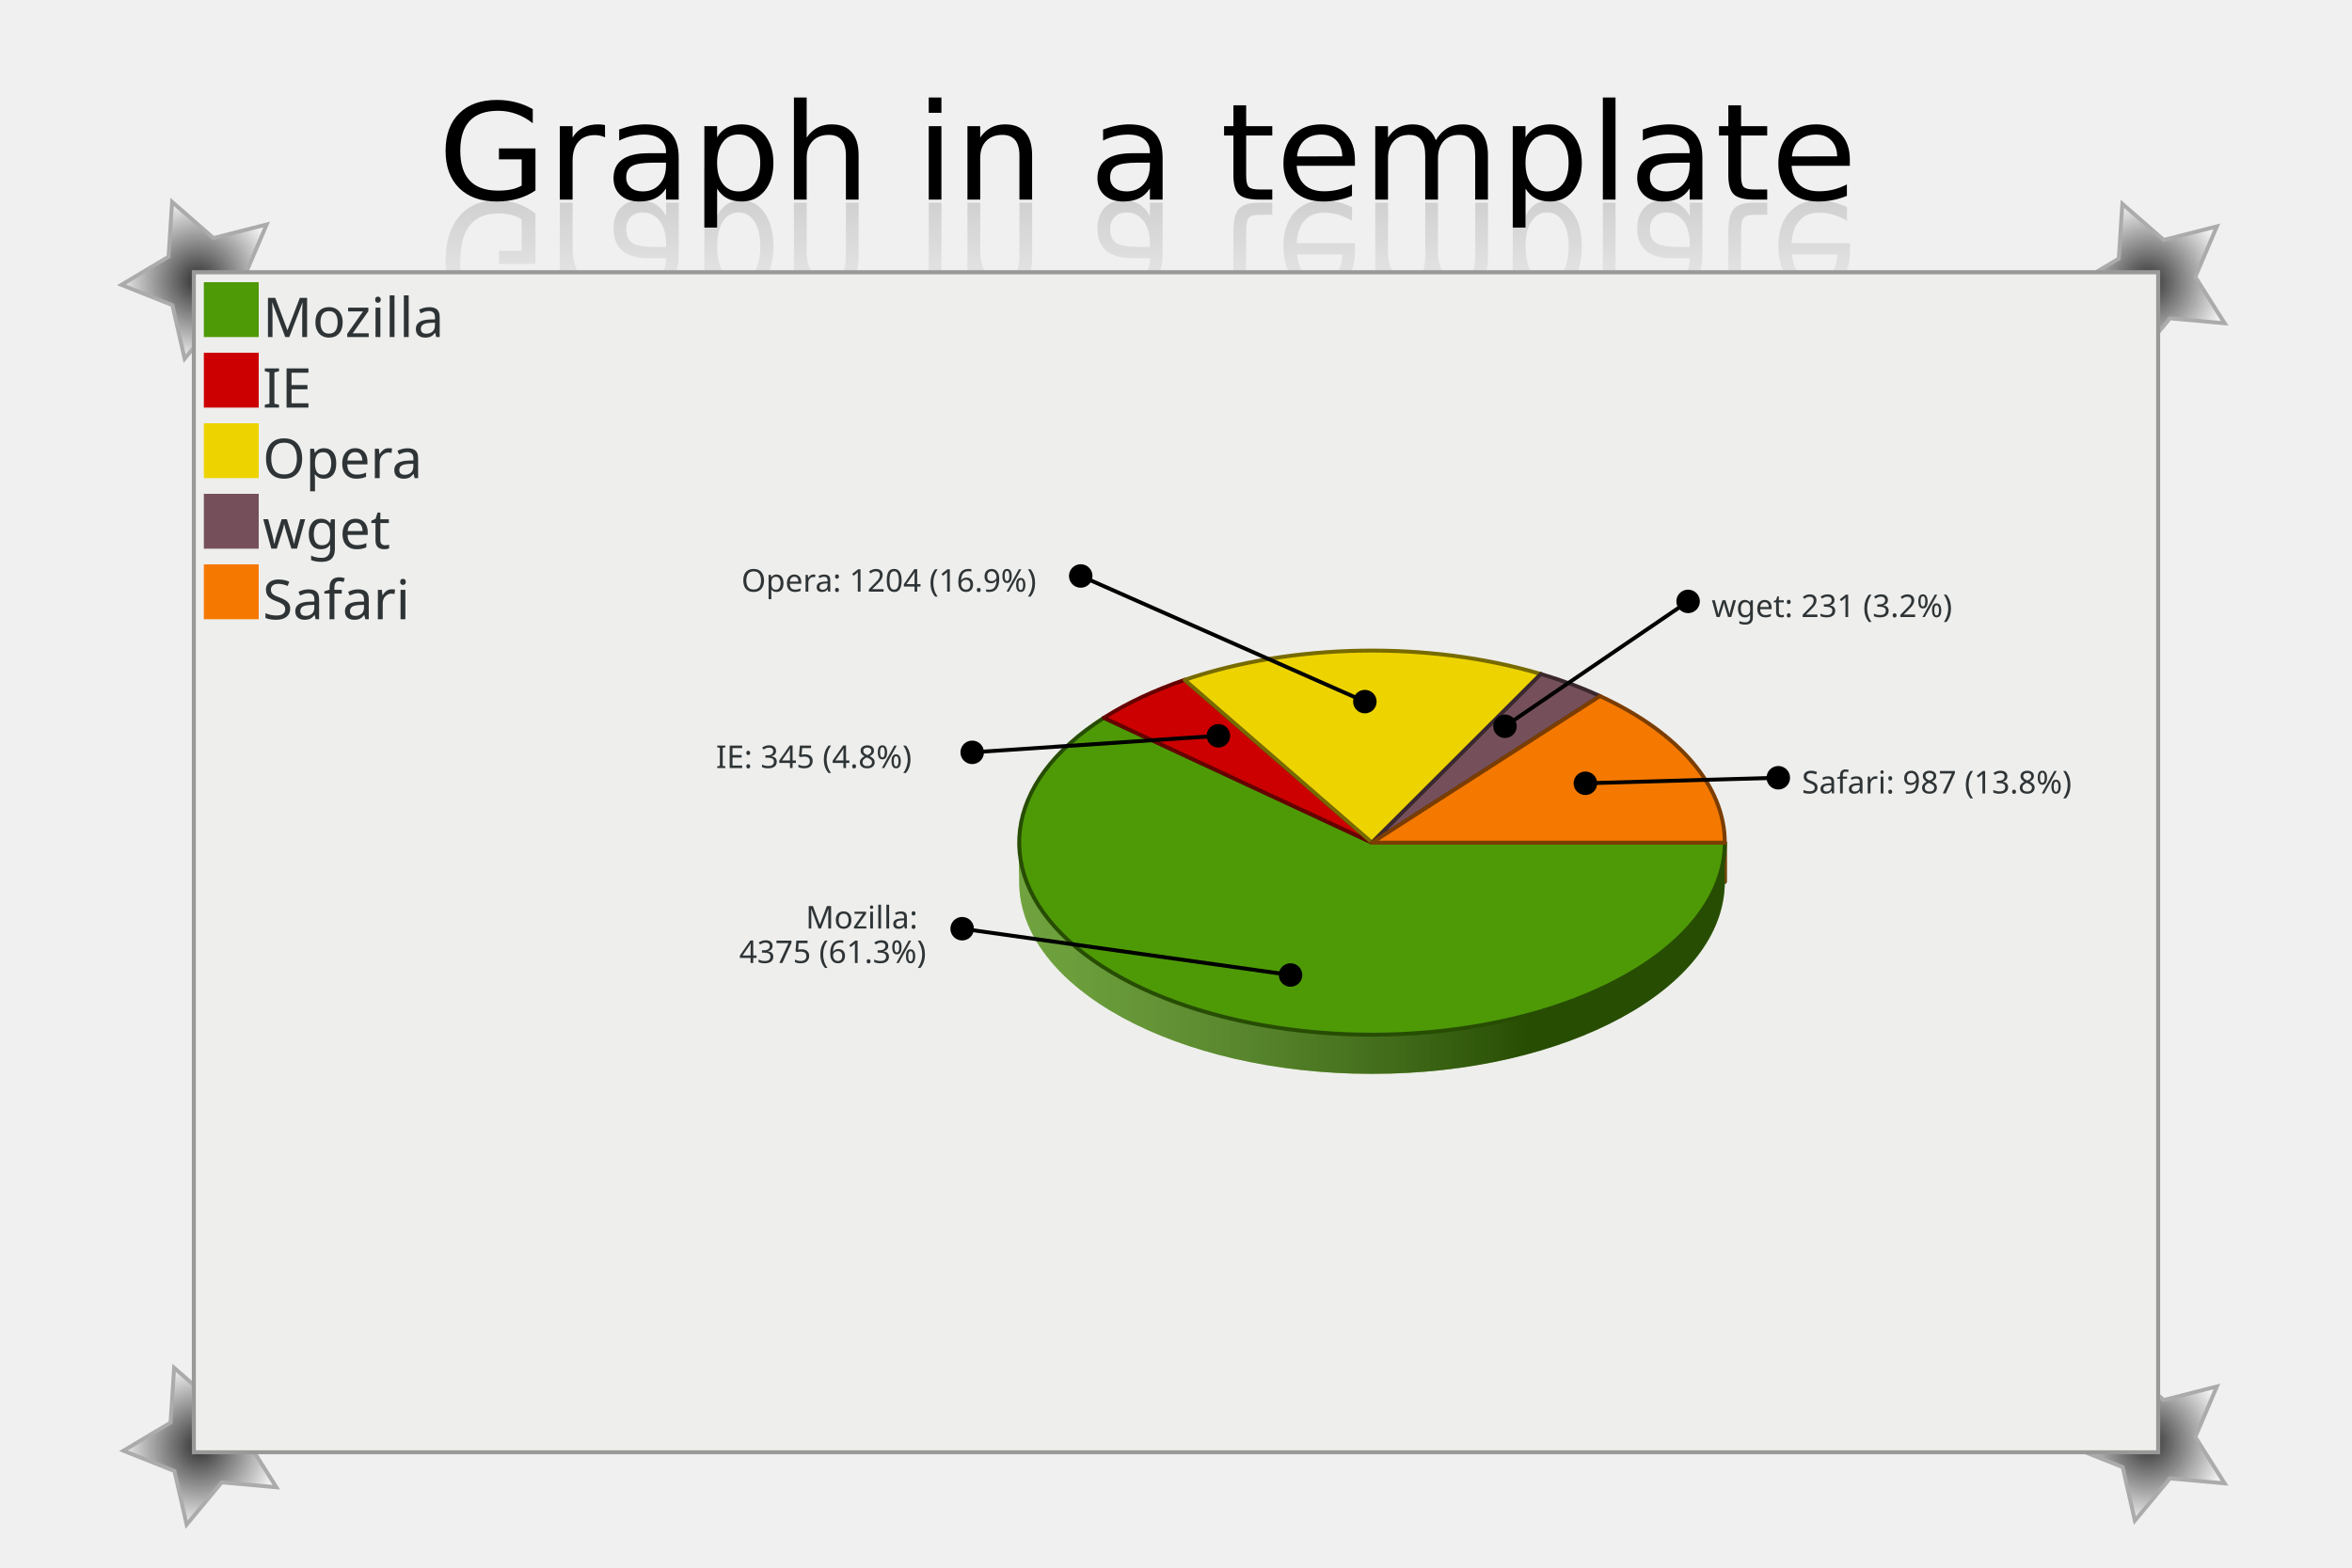
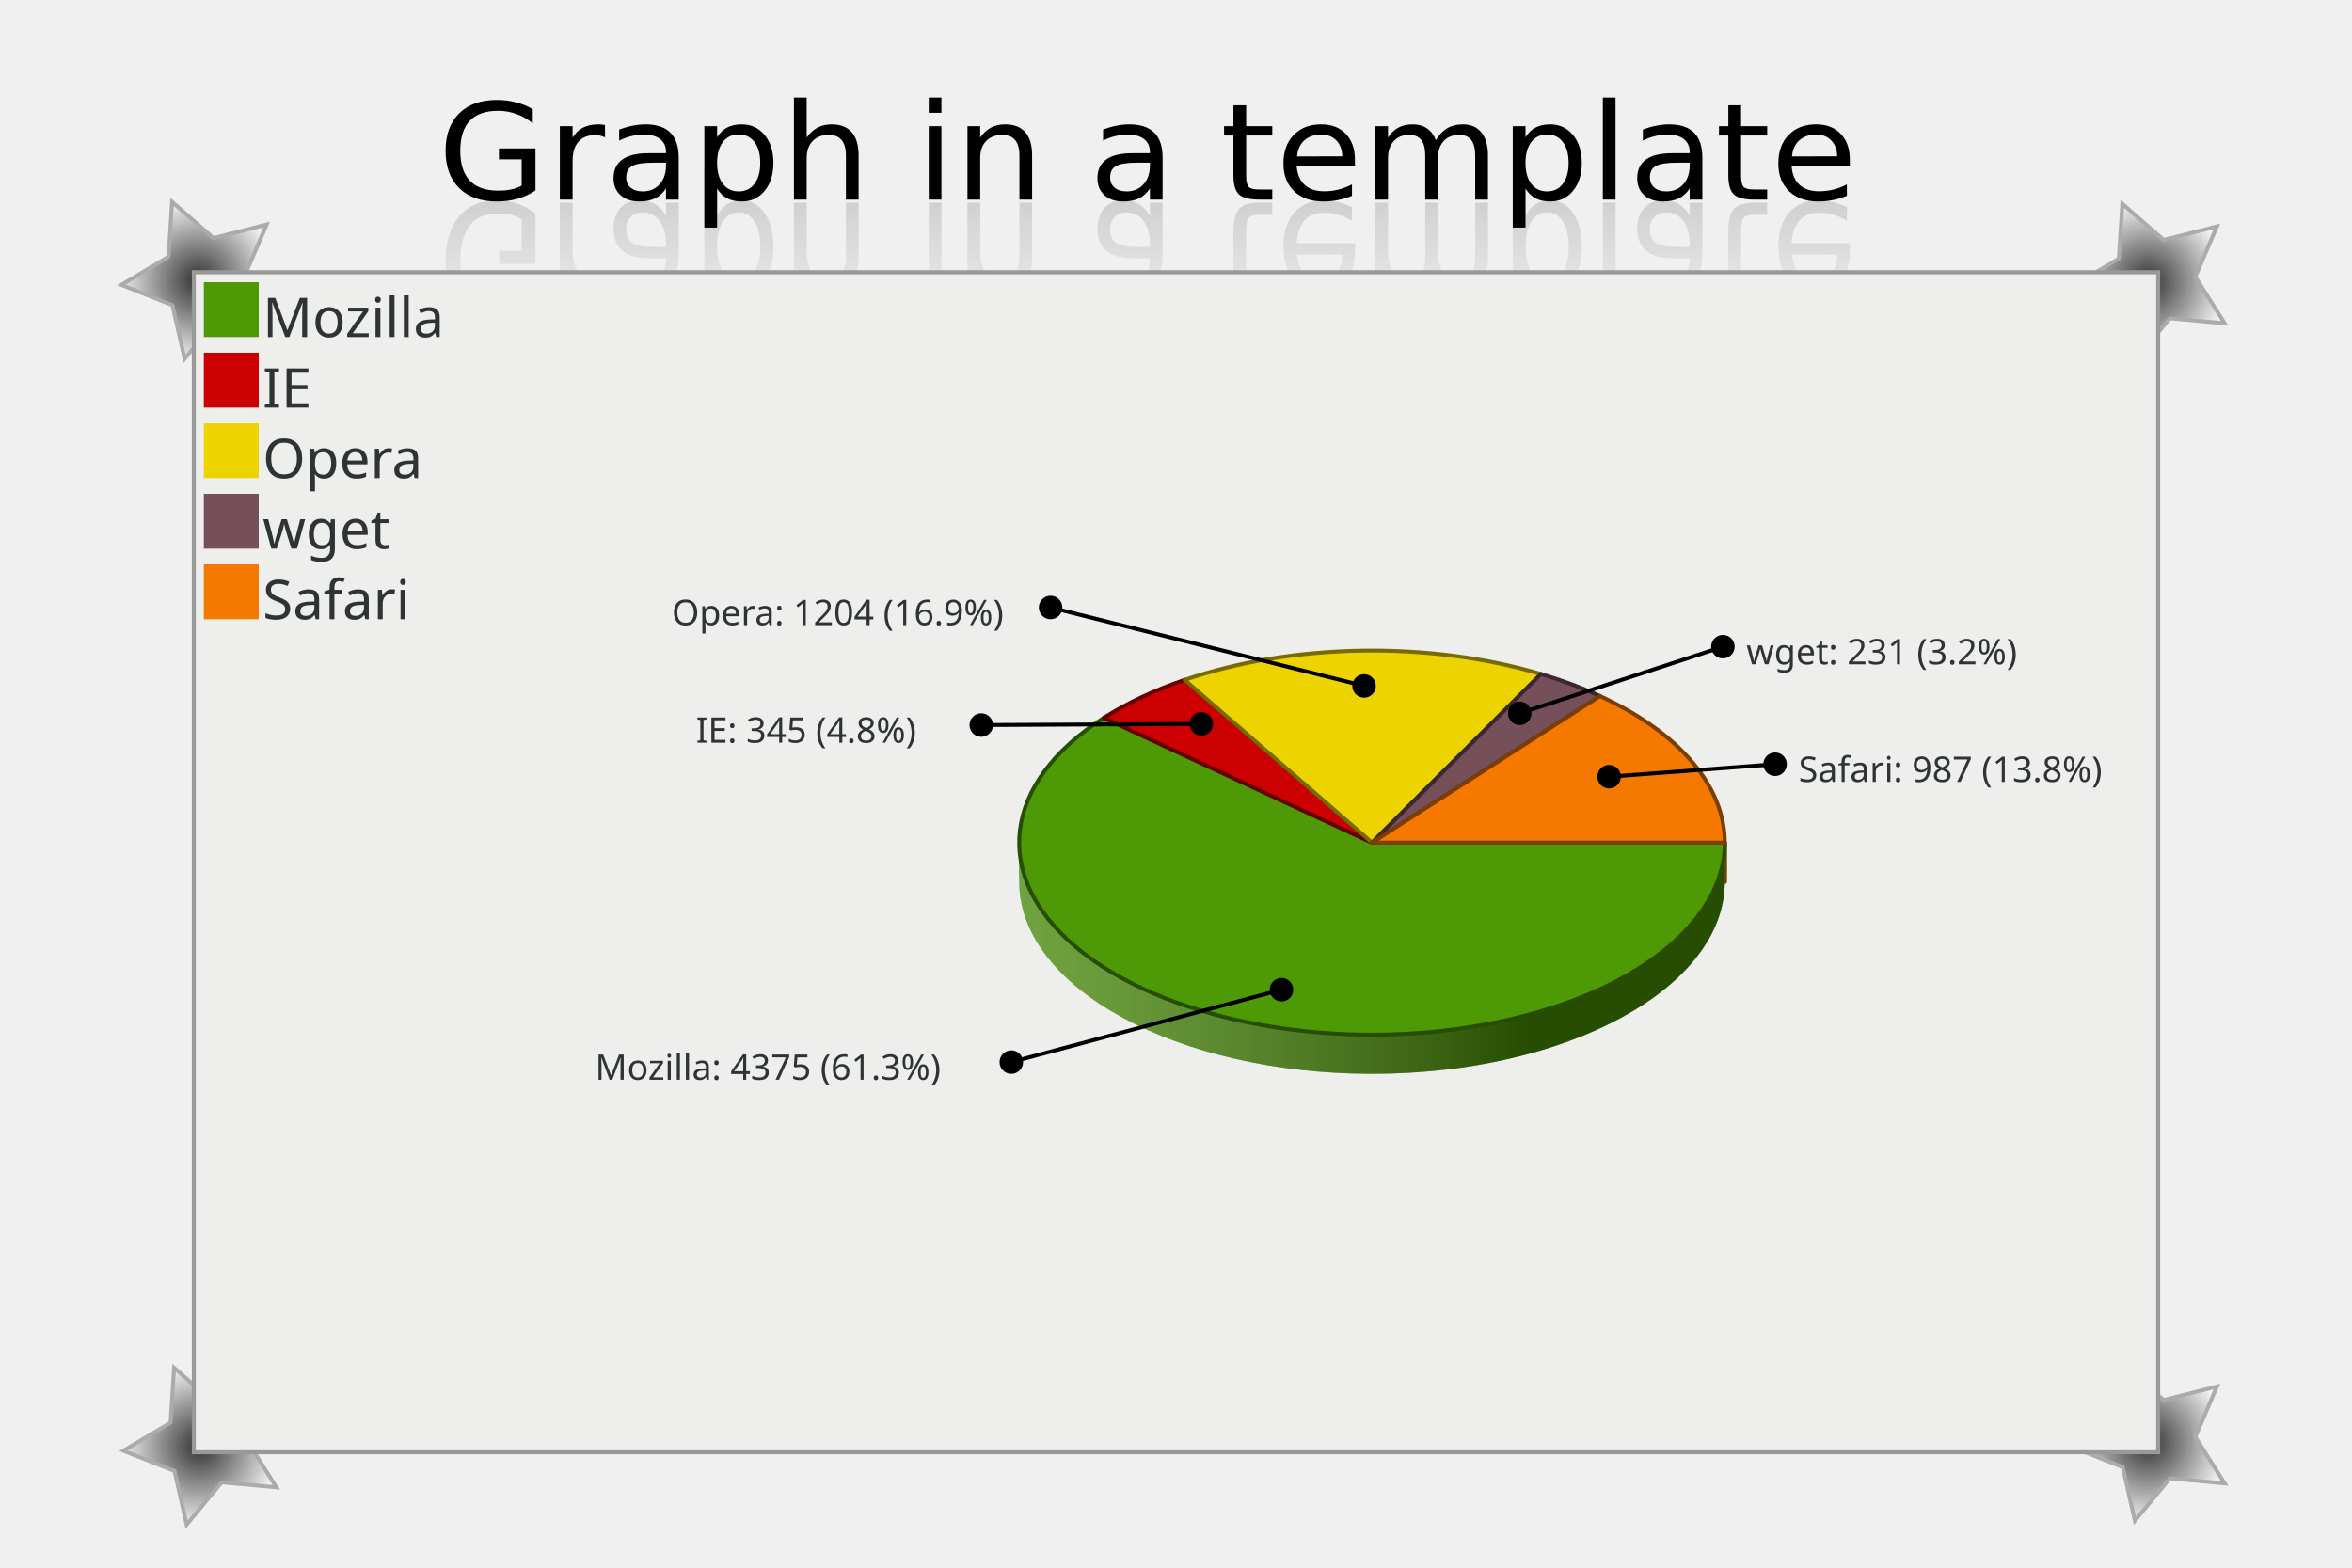
<svg xmlns="http://www.w3.org/2000/svg" xmlns:xlink="http://www.w3.org/1999/xlink" width="600" height="400" id="svg2" version="1.0">
  <defs id="defs4">
    <linearGradient id="linearGradient3675">
      <stop style="stop-color:black;stop-opacity:1;" offset="0" id="stop3677" />
      <stop style="stop-color:black;stop-opacity:0;" offset="1" id="stop3679" />
    </linearGradient>
    <linearGradient id="linearGradient2762">
      <stop style="stop-color:black;stop-opacity:1;" offset="0" id="stop2764" />
      <stop style="stop-color:black;stop-opacity:0;" offset="1" id="stop2766" />
    </linearGradient>
    <radialGradient xlink:href="#linearGradient2762" id="radialGradient2768" cx="34.486" cy="56.519" fx="34.486" fy="56.519" r="20.014" gradientTransform="matrix(1,0,0,1.024223,0,-1.369049)" gradientUnits="userSpaceOnUse" />
    <radialGradient xlink:href="#linearGradient2762" id="radialGradient2772" gradientUnits="userSpaceOnUse" gradientTransform="matrix(1,0,0,1.024223,0,-1.369049)" cx="34.486" cy="56.519" fx="34.486" fy="56.519" r="20.014" />
    <radialGradient xlink:href="#linearGradient2762" id="radialGradient2776" gradientUnits="userSpaceOnUse" gradientTransform="matrix(1,0,0,1.024223,0,-1.369049)" cx="34.486" cy="56.519" fx="34.486" fy="56.519" r="20.014" />
    <radialGradient xlink:href="#linearGradient2762" id="radialGradient2780" gradientUnits="userSpaceOnUse" gradientTransform="matrix(1,0,0,1.024223,0,-1.369049)" cx="34.486" cy="56.519" fx="34.486" fy="56.519" r="20.014" />
    <linearGradient xlink:href="#linearGradient3675" id="linearGradient3681" x1="288.773" y1="-51.406" x2="288.773" y2="-106.853" gradientUnits="userSpaceOnUse" gradientTransform="matrix(0.670753,0,0,0.670754,118.9625,-5.977359)" />
    <linearGradient id="Definition_LinearGradient_210_145_390_145_ffffffbf_0000007f">
      <stop offset="0" style="stop-color: #ffffff; stop-opacity: 0.25;" />
      <stop offset="1" style="stop-color: #000000; stop-opacity: 0.50;" />
    </linearGradient>
    <linearGradient id="LinearGradient_210_145_390_145_ffffffbf_0000007f" x1="210" y1="145" x2="390" y2="145" gradientUnits="userSpaceOnUse" xlink:href="#Definition_LinearGradient_210_145_390_145_ffffffbf_0000007f" />
  </defs>
  <g id="layer1">
    <path style="opacity:0.791;fill:url(#radialGradient2768);fill-opacity:1;stroke:#999;stroke-opacity:1" id="path1874" d="M 54,67 L 40.048,65.74 L 31.101,76.518 L 27.988,62.86 L 14.972,57.681 L 27,50.5 L 27.903,36.521 L 38.45,45.741 L 52.024,42.28 L 46.514,55.16 L 54,67 z " transform="translate(16,15)" />
    <path style="opacity:0.791;fill:url(#radialGradient2772);fill-opacity:1;stroke:#999;stroke-opacity:1" id="path2770" d="M 54,67 L 40.048,65.74 L 31.101,76.518 L 27.988,62.86 L 14.972,57.681 L 27,50.5 L 27.903,36.521 L 38.45,45.741 L 52.024,42.28 L 46.514,55.16 L 54,67 z " transform="translate(513.514,15.48056)" />
    <path style="opacity:0.791;fill:url(#radialGradient2776);fill-opacity:1;stroke:#999;stroke-opacity:1" id="path2774" d="M 54,67 L 40.048,65.74 L 31.101,76.518 L 27.988,62.86 L 14.972,57.681 L 27,50.5 L 27.903,36.521 L 38.45,45.741 L 52.024,42.28 L 46.514,55.16 L 54,67 z " transform="translate(513.514,311.4806)" />
    <path style="opacity:0.791;fill:url(#radialGradient2780);fill-opacity:1;stroke:#999;stroke-opacity:1" id="path2778" d="M 54,67 L 40.048,65.74 L 31.101,76.518 L 27.988,62.86 L 14.972,57.681 L 27,50.5 L 27.903,36.521 L 38.45,45.741 L 52.024,42.28 L 46.514,55.16 L 54,67 z " transform="translate(16.514,312.4806)" />
    <text xml:space="preserve" style="font-size:35.13px;font-style:normal;font-weight:normal;fill:black;fill-opacity:1;stroke:none;stroke-width:1px;stroke-linecap:butt;stroke-linejoin:miter;stroke-opacity:1;font-family:Bitstream Vera Sans" x="108.945" y="52.192" id="text2782" transform="scale(1.024845,0.975757)">
      <tspan id="tspan2784" x="108.945" y="52.192">Graph in a template</tspan>
    </text>
    <text transform="scale(0.936858,-1.067397)" id="text2786" y="-48.452" x="119.177" style="font-size:38.43px;font-style:normal;font-weight:normal;opacity:0.169;fill:url(#linearGradient3681);fill-opacity:1;stroke:none;stroke-width:1px;stroke-linecap:butt;stroke-linejoin:miter;stroke-opacity:1;font-family:Bitstream Vera Sans" xml:space="preserve">
      <tspan y="-48.452" x="119.177" id="tspan2788" style="fill:url(#linearGradient3681);fill-opacity:1">Graph in a template</tspan>
    </text>
    <rect style="fill:white;fill-opacity:1;stroke:#999;stroke-width:1.12;stroke-opacity:1" id="rect1872" width="501" height="301" x="49.5" y="69.5" />
    <g id="graph_root_node">
      <path d=" M 50,370 L 50,70 L 550,70 L 550,370 L 50,370 z " style="fill: #eeeeec; fill-opacity: 1.00; stroke: none;" id="ezcGraphPolygon_1" />
      <path d=" M 50,370 L 50,70 L 150,70 L 150,370 L 50,370 z " style="fill: #000000; fill-opacity: 0.00; stroke: none;" id="ezcGraphPolygon_2" />
      <path d=" M 52,86 L 52,72 L 66,72 L 66,86 L 52,86 z " style="fill: #4e9a06; fill-opacity: 1.00; stroke: none;" id="ezcGraphPolygon_3" />
      <path d=" M 52,104 L 52,90 L 66,90 L 66,104 L 52,104 z " style="fill: #cc0000; fill-opacity: 1.00; stroke: none;" id="ezcGraphPolygon_5" />
      <path d=" M 52,122 L 52,108 L 66,108 L 66,122 L 52,122 z " style="fill: #edd400; fill-opacity: 1.00; stroke: none;" id="ezcGraphPolygon_7" />
      <path d=" M 52,140 L 52,126 L 66,126 L 66,140 L 52,140 z " style="fill: #75505b; fill-opacity: 1.00; stroke: none;" id="ezcGraphPolygon_9" />
      <path d=" M 52,158 L 52,144 L 66,144 L 66,158 L 52,158 z " style="fill: #f57900; fill-opacity: 1.00; stroke: none;" id="ezcGraphPolygon_11" />
      <path d="M 393.09,181.98 A 90.00,49.00 0 0,0 302.20,183.48 L 302.20,173.48 A 90.00,49 0 0,1 393.09,171.98 z" style="fill: #edd400; fill-opacity: 1.00; stroke: none;" id="ezcGraphCircularArc_13" />
      <path d="M 393.09,181.98 A 90.00,49.00 0 0,0 302.20,183.48 L 302.20,173.48 A 90.00,49 0 0,1 393.09,171.98 z" style="fill: url(#LinearGradient_210_145_390_145_ffffffbf_0000007f); stroke: none;" />
      <path d="M 408.15,187.60 A 90.00,49.00 0 0,0 393.09,181.98 L 393.09,171.98 A 90.00,49 0 0,1 408.15,177.60 z" style="fill: #75505b; fill-opacity: 1.00; stroke: none;" id="ezcGraphCircularArc_14" />
      <path d="M 408.15,187.60 A 90.00,49.00 0 0,0 393.09,181.98 L 393.09,171.98 A 90.00,49 0 0,1 408.15,177.60 z" style="fill: url(#LinearGradient_210_145_390_145_ffffffbf_0000007f); stroke: none;" />
      <path d="M 302.20,183.48 A 90.00,49.00 0 0,0 281.59,193.16 L 281.59,183.16 A 90.00,49 0 0,1 302.20,173.48 z" style="fill: #cc0000; fill-opacity: 1.00; stroke: none;" id="ezcGraphCircularArc_15" />
      <path d="M 302.20,183.48 A 90.00,49.00 0 0,0 281.59,193.16 L 281.59,183.16 A 90.00,49 0 0,1 302.20,173.48 z" style="fill: url(#LinearGradient_210_145_390_145_ffffffbf_0000007f); stroke: none;" />
      <path d="M 440.00,225.00 A 90.00,49.00 0 0,0 408.15,187.60 L 408.15,177.60 A 90.00,49 0 0,1 440.00,215.00 z" style="fill: #f57900; fill-opacity: 1.00; stroke: none;" id="ezcGraphCircularArc_16" />
      <path d="M 440.00,225.00 A 90.00,49.00 0 0,0 408.15,187.60 L 408.15,177.60 A 90.00,49 0 0,1 440.00,215.00 z" style="fill: url(#LinearGradient_210_145_390_145_ffffffbf_0000007f); stroke: none;" />
      <path d=" M 393.09,171.981 L 350,215 L 350,225 L 393.09,181.981 L 393.09,171.981 z " style="fill: #edd400; fill-opacity: 1.00; stroke: none;" id="ezcGraphPolygon_17" />
      <path d=" M 393.09,171.981 L 350,215 L 350,225 L 393.09,181.981 L 393.09,171.981 z " style="fill: none; stroke: #776a00; stroke-width: 1; stroke-opacity: 1.00; stroke-linecap: round; stroke-linejoin: round;" id="ezcGraphPolygon_18" />
      <path d=" M 393.09,171.981 L 350,215 L 350,225 L 393.09,181.981 L 393.09,171.981 z " style="fill: #75505b; fill-opacity: 1.00; stroke: none;" id="ezcGraphPolygon_19" />
      <path d=" M 393.09,171.981 L 350,215 L 350,225 L 393.09,181.981 L 393.09,171.981 z " style="fill: none; stroke: #3b282e; stroke-width: 1; stroke-opacity: 1.00; stroke-linecap: round; stroke-linejoin: round;" id="ezcGraphPolygon_20" />
      <path d=" M 302.196,173.483 L 350,215 L 350,225 L 302.196,183.483 L 302.196,173.483 z " style="fill: #cc0000; fill-opacity: 1.00; stroke: none;" id="ezcGraphPolygon_21" />
      <path d=" M 302.196,173.483 L 350,215 L 350,225 L 302.196,183.483 L 302.196,173.483 z " style="fill: none; stroke: #660000; stroke-width: 1; stroke-opacity: 1.00; stroke-linecap: round; stroke-linejoin: round;" id="ezcGraphPolygon_22" />
      <path d=" M 302.196,173.483 L 350,215 L 350,225 L 302.196,183.483 L 302.196,173.483 z " style="fill: #edd400; fill-opacity: 1.00; stroke: none;" id="ezcGraphPolygon_23" />
      <path d=" M 302.196,173.483 L 350,215 L 350,225 L 302.196,183.483 L 302.196,173.483 z " style="fill: none; stroke: #776a00; stroke-width: 1; stroke-opacity: 1.00; stroke-linecap: round; stroke-linejoin: round;" id="ezcGraphPolygon_24" />
      <path d=" M 408.15,177.601 L 350,215 L 350,225 L 408.15,187.601 L 408.15,177.601 z " style="fill: #75505b; fill-opacity: 1.00; stroke: none;" id="ezcGraphPolygon_25" />
      <path d=" M 408.15,177.601 L 350,215 L 350,225 L 408.15,187.601 L 408.15,177.601 z " style="fill: none; stroke: #3b282e; stroke-width: 1; stroke-opacity: 1.00; stroke-linecap: round; stroke-linejoin: round;" id="ezcGraphPolygon_26" />
      <path d=" M 408.15,177.601 L 350,215 L 350,225 L 408.15,187.601 L 408.15,177.601 z " style="fill: #f57900; fill-opacity: 1.00; stroke: none;" id="ezcGraphPolygon_27" />
      <path d=" M 408.15,177.601 L 350,215 L 350,225 L 408.15,187.601 L 408.15,177.601 z " style="fill: none; stroke: #7b3d00; stroke-width: 1; stroke-opacity: 1.00; stroke-linecap: round; stroke-linejoin: round;" id="ezcGraphPolygon_28" />
      <path d=" M 281.591,183.16 L 350,215 L 350,225 L 281.591,193.16 L 281.591,183.16 z " style="fill: #4e9a06; fill-opacity: 1.00; stroke: none;" id="ezcGraphPolygon_29" />
      <path d=" M 281.591,183.16 L 350,215 L 350,225 L 281.591,193.16 L 281.591,183.16 z " style="fill: none; stroke: #274d03; stroke-width: 1; stroke-opacity: 1.00; stroke-linecap: round; stroke-linejoin: round;" id="ezcGraphPolygon_30" />
      <path d=" M 281.591,183.16 L 350,215 L 350,225 L 281.591,193.16 L 281.591,183.16 z " style="fill: #cc0000; fill-opacity: 1.00; stroke: none;" id="ezcGraphPolygon_31" />
      <path d=" M 281.591,183.16 L 350,215 L 350,225 L 281.591,193.16 L 281.591,183.16 z " style="fill: none; stroke: #660000; stroke-width: 1; stroke-opacity: 1.00; stroke-linecap: round; stroke-linejoin: round;" id="ezcGraphPolygon_32" />
      <path d=" M 440,215 L 350,215 L 350,225 L 440,225 L 440,215 z " style="fill: #4e9a06; fill-opacity: 1.00; stroke: none;" id="ezcGraphPolygon_33" />
      <path d=" M 440,215 L 350,215 L 350,225 L 440,225 L 440,215 z " style="fill: none; stroke: #274d03; stroke-width: 1; stroke-opacity: 1.00; stroke-linecap: round; stroke-linejoin: round;" id="ezcGraphPolygon_34" />
      <path d=" M 440,215 L 350,215 L 350,225 L 440,225 L 440,215 z " style="fill: #f57900; fill-opacity: 1.00; stroke: none;" id="ezcGraphPolygon_35" />
      <path d=" M 440,215 L 350,215 L 350,225 L 440,225 L 440,215 z " style="fill: none; stroke: #7b3d00; stroke-width: 1; stroke-opacity: 1.00; stroke-linecap: round; stroke-linejoin: round;" id="ezcGraphPolygon_36" />
      <path d="M 260.00,225.00 A 90.00,49.00 0 0,0 440.00,225.00 L 440.00,215.00 A 90.00,49 0 0,1 260.00,215.00 z" style="fill: #4e9a06; fill-opacity: 1.00; stroke: none;" id="ezcGraphCircularArc_37" />
      <path d="M 260.00,225.00 A 90.00,49.00 0 0,0 440.00,225.00 L 440.00,215.00 A 90.00,49 0 0,1 260.00,215.00 z" style="fill: url(#LinearGradient_210_145_390_145_ffffffbf_0000007f); stroke: none;" />
      <path d="M 281.59,193.16 A 90.00,49.00 0 0,0 260.00,225.00 L 260.00,215.00 A 90.00,49 0 0,1 281.59,183.16 z" style="fill: #4e9a06; fill-opacity: 1.00; stroke: none;" id="ezcGraphCircularArc_38" />
      <path d="M 281.59,193.16 A 90.00,49.00 0 0,0 260.00,225.00 L 260.00,215.00 A 90.00,49 0 0,1 281.59,183.16 z" style="fill: url(#LinearGradient_210_145_390_145_ffffffbf_0000007f); stroke: none;" />
      <path d="M 350.00,215.00 L 440.00,215.00 A 90.00,49.00 0 1,1 281.59,183.16 z" style="fill: #4e9a06; fill-opacity: 1.00; stroke: none;" id="ezcGraphCircleSector_39" />
      <path d="M 350.00,215.00 L 440.00,215.00 A 90.00,49.00 0 1,1 281.59,183.16 z" style="fill: none; stroke: #274d03; stroke-width: 1; stroke-opacity: 1.00; stroke-linecap: round; stroke-linejoin: round;" id="ezcGraphCircleSector_40" />
      <path d="M 350.00,215.00 L 281.59,183.16 A 90.00,49.00 0 0,1 302.20,173.48 z" style="fill: #cc0000; fill-opacity: 1.00; stroke: none;" id="ezcGraphCircleSector_41" />
      <path d="M 350.00,215.00 L 281.59,183.16 A 90.00,49.00 0 0,1 302.20,173.48 z" style="fill: none; stroke: #660000; stroke-width: 1; stroke-opacity: 1.00; stroke-linecap: round; stroke-linejoin: round;" id="ezcGraphCircleSector_42" />
      <path d="M 350.00,215.00 L 302.20,173.48 A 90.00,49.00 0 0,1 393.09,171.98 z" style="fill: #edd400; fill-opacity: 1.00; stroke: none;" id="ezcGraphCircleSector_43" />
      <path d="M 350.00,215.00 L 302.20,173.48 A 90.00,49.00 0 0,1 393.09,171.98 z" style="fill: none; stroke: #776a00; stroke-width: 1; stroke-opacity: 1.00; stroke-linecap: round; stroke-linejoin: round;" id="ezcGraphCircleSector_44" />
      <path d="M 350.00,215.00 L 393.09,171.98 A 90.00,49.00 0 0,1 408.15,177.60 z" style="fill: #75505b; fill-opacity: 1.00; stroke: none;" id="ezcGraphCircleSector_45" />
      <path d="M 350.00,215.00 L 393.09,171.98 A 90.00,49.00 0 0,1 408.15,177.60 z" style="fill: none; stroke: #3b282e; stroke-width: 1; stroke-opacity: 1.00; stroke-linecap: round; stroke-linejoin: round;" id="ezcGraphCircleSector_46" />
      <path d="M 350.00,215.00 L 408.15,177.60 A 90.00,49.00 0 0,1 440.00,215.00 z" style="fill: #f57900; fill-opacity: 1.00; stroke: none;" id="ezcGraphCircleSector_47" />
      <path d="M 350.00,215.00 L 408.15,177.60 A 90.00,49.00 0 0,1 440.00,215.00 z" style="fill: none; stroke: #7b3d00; stroke-width: 1; stroke-opacity: 1.00; stroke-linecap: round; stroke-linejoin: round;" id="ezcGraphCircleSector_48" />
-       <path d=" M 348.179,179.017 L 275.695,146.963" style="fill: none; stroke: #000000; stroke-width: 1; stroke-opacity: 1.00; stroke-linecap: round; stroke-linejoin: round;" id="ezcGraphLine_49" />
-       <ellipse cx="348.179" cy="179.017" rx="3" ry="3" style="fill: #000000; fill-opacity: 1.00; stroke: none;" id="ezcGraphCircle_50" />
-       <ellipse cx="275.695" cy="146.963" rx="3" ry="3" style="fill: #000000; fill-opacity: 1.00; stroke: none;" id="ezcGraphCircle_51" />
-       <path d=" M 310.812,187.739 L 248.011,191.963" style="fill: none; stroke: #000000; stroke-width: 1; stroke-opacity: 1.00; stroke-linecap: round; stroke-linejoin: round;" id="ezcGraphLine_53" />
-       <ellipse cx="310.812" cy="187.739" rx="3" ry="3" style="fill: #000000; fill-opacity: 1.00; stroke: none;" id="ezcGraphCircle_54" />
-       <ellipse cx="248.011" cy="191.963" rx="3" ry="3" style="fill: #000000; fill-opacity: 1.00; stroke: none;" id="ezcGraphCircle_55" />
-       <path d=" M 329.22,248.772 L 245.449,236.963" style="fill: none; stroke: #000000; stroke-width: 1; stroke-opacity: 1.00; stroke-linecap: round; stroke-linejoin: round;" id="ezcGraphLine_57" />
-       <ellipse cx="329.22" cy="248.772" rx="3" ry="3" style="fill: #000000; fill-opacity: 1.00; stroke: none;" id="ezcGraphCircle_58" />
-       <ellipse cx="245.449" cy="236.963" rx="3" ry="3" style="fill: #000000; fill-opacity: 1.00; stroke: none;" id="ezcGraphCircle_59" />
-       <path d=" M 383.922,185.306 L 430.636,153.446" style="fill: none; stroke: #000000; stroke-width: 1; stroke-opacity: 1.00; stroke-linecap: round; stroke-linejoin: round;" id="ezcGraphLine_61" />
-       <ellipse cx="383.922" cy="185.306" rx="3" ry="3" style="fill: #000000; fill-opacity: 1.00; stroke: none;" id="ezcGraphCircle_62" />
-       <ellipse cx="430.636" cy="153.446" rx="3" ry="3" style="fill: #000000; fill-opacity: 1.00; stroke: none;" id="ezcGraphCircle_63" />
-       <path d=" M 404.433,199.857 L 453.649,198.446" style="fill: none; stroke: #000000; stroke-width: 1; stroke-opacity: 1.00; stroke-linecap: round; stroke-linejoin: round;" id="ezcGraphLine_65" />
-       <ellipse cx="404.433" cy="199.857" rx="3" ry="3" style="fill: #000000; fill-opacity: 1.00; stroke: none;" id="ezcGraphCircle_66" />
-       <ellipse cx="453.65" cy="198.446" rx="3" ry="3" style="fill: #000000; fill-opacity: 1.00; stroke: none;" id="ezcGraphCircle_67" />
+       <path d=" M 347.977,175.018 L 268.007,155" style="fill: none; stroke: #000000; stroke-width: 1; stroke-opacity: 1.00; stroke-linecap: round; stroke-linejoin: round;" id="ezcGraphLine_49" />
+       <ellipse cx="347.977" cy="175.018" rx="3" ry="3" style="fill: #000000; fill-opacity: 1.00; stroke: none;" id="ezcGraphCircle_50" />
+       <ellipse cx="268.007" cy="155" rx="3" ry="3" style="fill: #000000; fill-opacity: 1.00; stroke: none;" id="ezcGraphCircle_51" />
+       <path d=" M 306.458,184.71 L 250.325,185" style="fill: none; stroke: #000000; stroke-width: 1; stroke-opacity: 1.00; stroke-linecap: round; stroke-linejoin: round;" id="ezcGraphLine_53" />
+       <ellipse cx="306.458" cy="184.71" rx="3" ry="3" style="fill: #000000; fill-opacity: 1.00; stroke: none;" id="ezcGraphCircle_54" />
+       <ellipse cx="250.325" cy="185" rx="3" ry="3" style="fill: #000000; fill-opacity: 1.00; stroke: none;" id="ezcGraphCircle_55" />
+       <path d=" M 326.911,252.524 L 257.983,271" style="fill: none; stroke: #000000; stroke-width: 1; stroke-opacity: 1.00; stroke-linecap: round; stroke-linejoin: round;" id="ezcGraphLine_57" />
+       <ellipse cx="326.911" cy="252.524" rx="3" ry="3" style="fill: #000000; fill-opacity: 1.00; stroke: none;" id="ezcGraphCircle_58" />
+       <ellipse cx="257.983" cy="271" rx="3" ry="3" style="fill: #000000; fill-opacity: 1.00; stroke: none;" id="ezcGraphCircle_59" />
+       <path d=" M 387.691,182.006 L 439.517,165" style="fill: none; stroke: #000000; stroke-width: 1; stroke-opacity: 1.00; stroke-linecap: round; stroke-linejoin: round;" id="ezcGraphLine_61" />
+       <ellipse cx="387.691" cy="182.006" rx="3" ry="3" style="fill: #000000; fill-opacity: 1.00; stroke: none;" id="ezcGraphCircle_62" />
+       <ellipse cx="439.516" cy="165" rx="3" ry="3" style="fill: #000000; fill-opacity: 1.00; stroke: none;" id="ezcGraphCircle_63" />
+       <path d=" M 410.482,198.174 L 452.825,195" style="fill: none; stroke: #000000; stroke-width: 1; stroke-opacity: 1.00; stroke-linecap: round; stroke-linejoin: round;" id="ezcGraphLine_65" />
+       <ellipse cx="410.482" cy="198.174" rx="3" ry="3" style="fill: #000000; fill-opacity: 1.00; stroke: none;" id="ezcGraphCircle_66" />
+       <ellipse cx="452.825" cy="195" rx="3" ry="3" style="fill: #000000; fill-opacity: 1.00; stroke: none;" id="ezcGraphCircle_67" />
      <text id="ezcGraphTextBox_4" x="67" text-length="51.94px" y="86" style="font-size: 14px; font-family: sans-serif; fill: #2e3436; fill-opacity: 1.00; stroke: none;">Mozilla</text>
      <text id="ezcGraphTextBox_6" x="67" text-length="14.84px" y="104" style="font-size: 14px; font-family: sans-serif; fill: #2e3436; fill-opacity: 1.00; stroke: none;">IE</text>
      <text id="ezcGraphTextBox_8" x="67" text-length="37.1px" y="122" style="font-size: 14px; font-family: sans-serif; fill: #2e3436; fill-opacity: 1.00; stroke: none;">Opera</text>
      <text id="ezcGraphTextBox_10" x="67" text-length="29.68px" y="140" style="font-size: 14px; font-family: sans-serif; fill: #2e3436; fill-opacity: 1.00; stroke: none;">wget</text>
      <text id="ezcGraphTextBox_12" x="67" text-length="44.52px" y="158" style="font-size: 14px; font-family: sans-serif; fill: #2e3436; fill-opacity: 1.00; stroke: none;">Safari</text>
-       <text id="ezcGraphTextBox_52" x="189.135" text-length="80.56px" y="150.963" style="font-size: 8px; font-family: sans-serif; fill: #2e3436; fill-opacity: 1.00; stroke: none;">Opera: 1204 (16.9%)</text>
-       <text id="ezcGraphTextBox_56" x="182.651" text-length="59.36px" y="195.963" style="font-size: 8px; font-family: sans-serif; fill: #2e3436; fill-opacity: 1.00; stroke: none;">IE: 345 (4.8%)</text>
-       <text id="ezcGraphTextBox_60" x="205.529" text-length="33.92px" y="236.913" style="font-size: 8px; font-family: sans-serif; fill: #2e3436; fill-opacity: 1.00; stroke: none;">Mozilla:</text>
-       <text id="ezcGraphTextBox_60" x="188.569" text-length="50.88px" y="245.713" style="font-size: 8px; font-family: sans-serif; fill: #2e3436; fill-opacity: 1.00; stroke: none;">4375 (61.3%)</text>
-       <text id="ezcGraphTextBox_64" x="436.636" text-length="67.84px" y="157.446" style="font-size: 8px; font-family: sans-serif; fill: #2e3436; fill-opacity: 1.00; stroke: none;">wget: 231 (3.2%)</text>
-       <text id="ezcGraphTextBox_68" x="459.65" text-length="80.56px" y="202.446" style="font-size: 8px; font-family: sans-serif; fill: #2e3436; fill-opacity: 1.00; stroke: none;">Safari: 987 (13.8%)</text>
+       <text id="ezcGraphTextBox_52" x="171.377" text-length="90.63px" y="159.5" style="font-size: 9px; font-family: sans-serif; fill: #2e3436; fill-opacity: 1.00; stroke: none;">Opera: 1204 (16.9%)</text>
+       <text id="ezcGraphTextBox_56" x="177.545" text-length="66.78px" y="189.5" style="font-size: 9px; font-family: sans-serif; fill: #2e3436; fill-opacity: 1.00; stroke: none;">IE: 345 (4.8%)</text>
+       <text id="ezcGraphTextBox_60" x="151.813" text-length="100.17px" y="275.5" style="font-size: 9px; font-family: sans-serif; fill: #2e3436; fill-opacity: 1.00; stroke: none;">Mozilla: 4375 (61.3%)</text>
+       <text id="ezcGraphTextBox_64" x="445.516" text-length="76.32px" y="169.5" style="font-size: 9px; font-family: sans-serif; fill: #2e3436; fill-opacity: 1.00; stroke: none;">wget: 231 (3.2%)</text>
+       <text id="ezcGraphTextBox_68" x="458.825" text-length="90.63px" y="199.5" style="font-size: 9px; font-family: sans-serif; fill: #2e3436; fill-opacity: 1.00; stroke: none;">Safari: 987 (13.8%)</text>
    </g>
  </g>
</svg>
